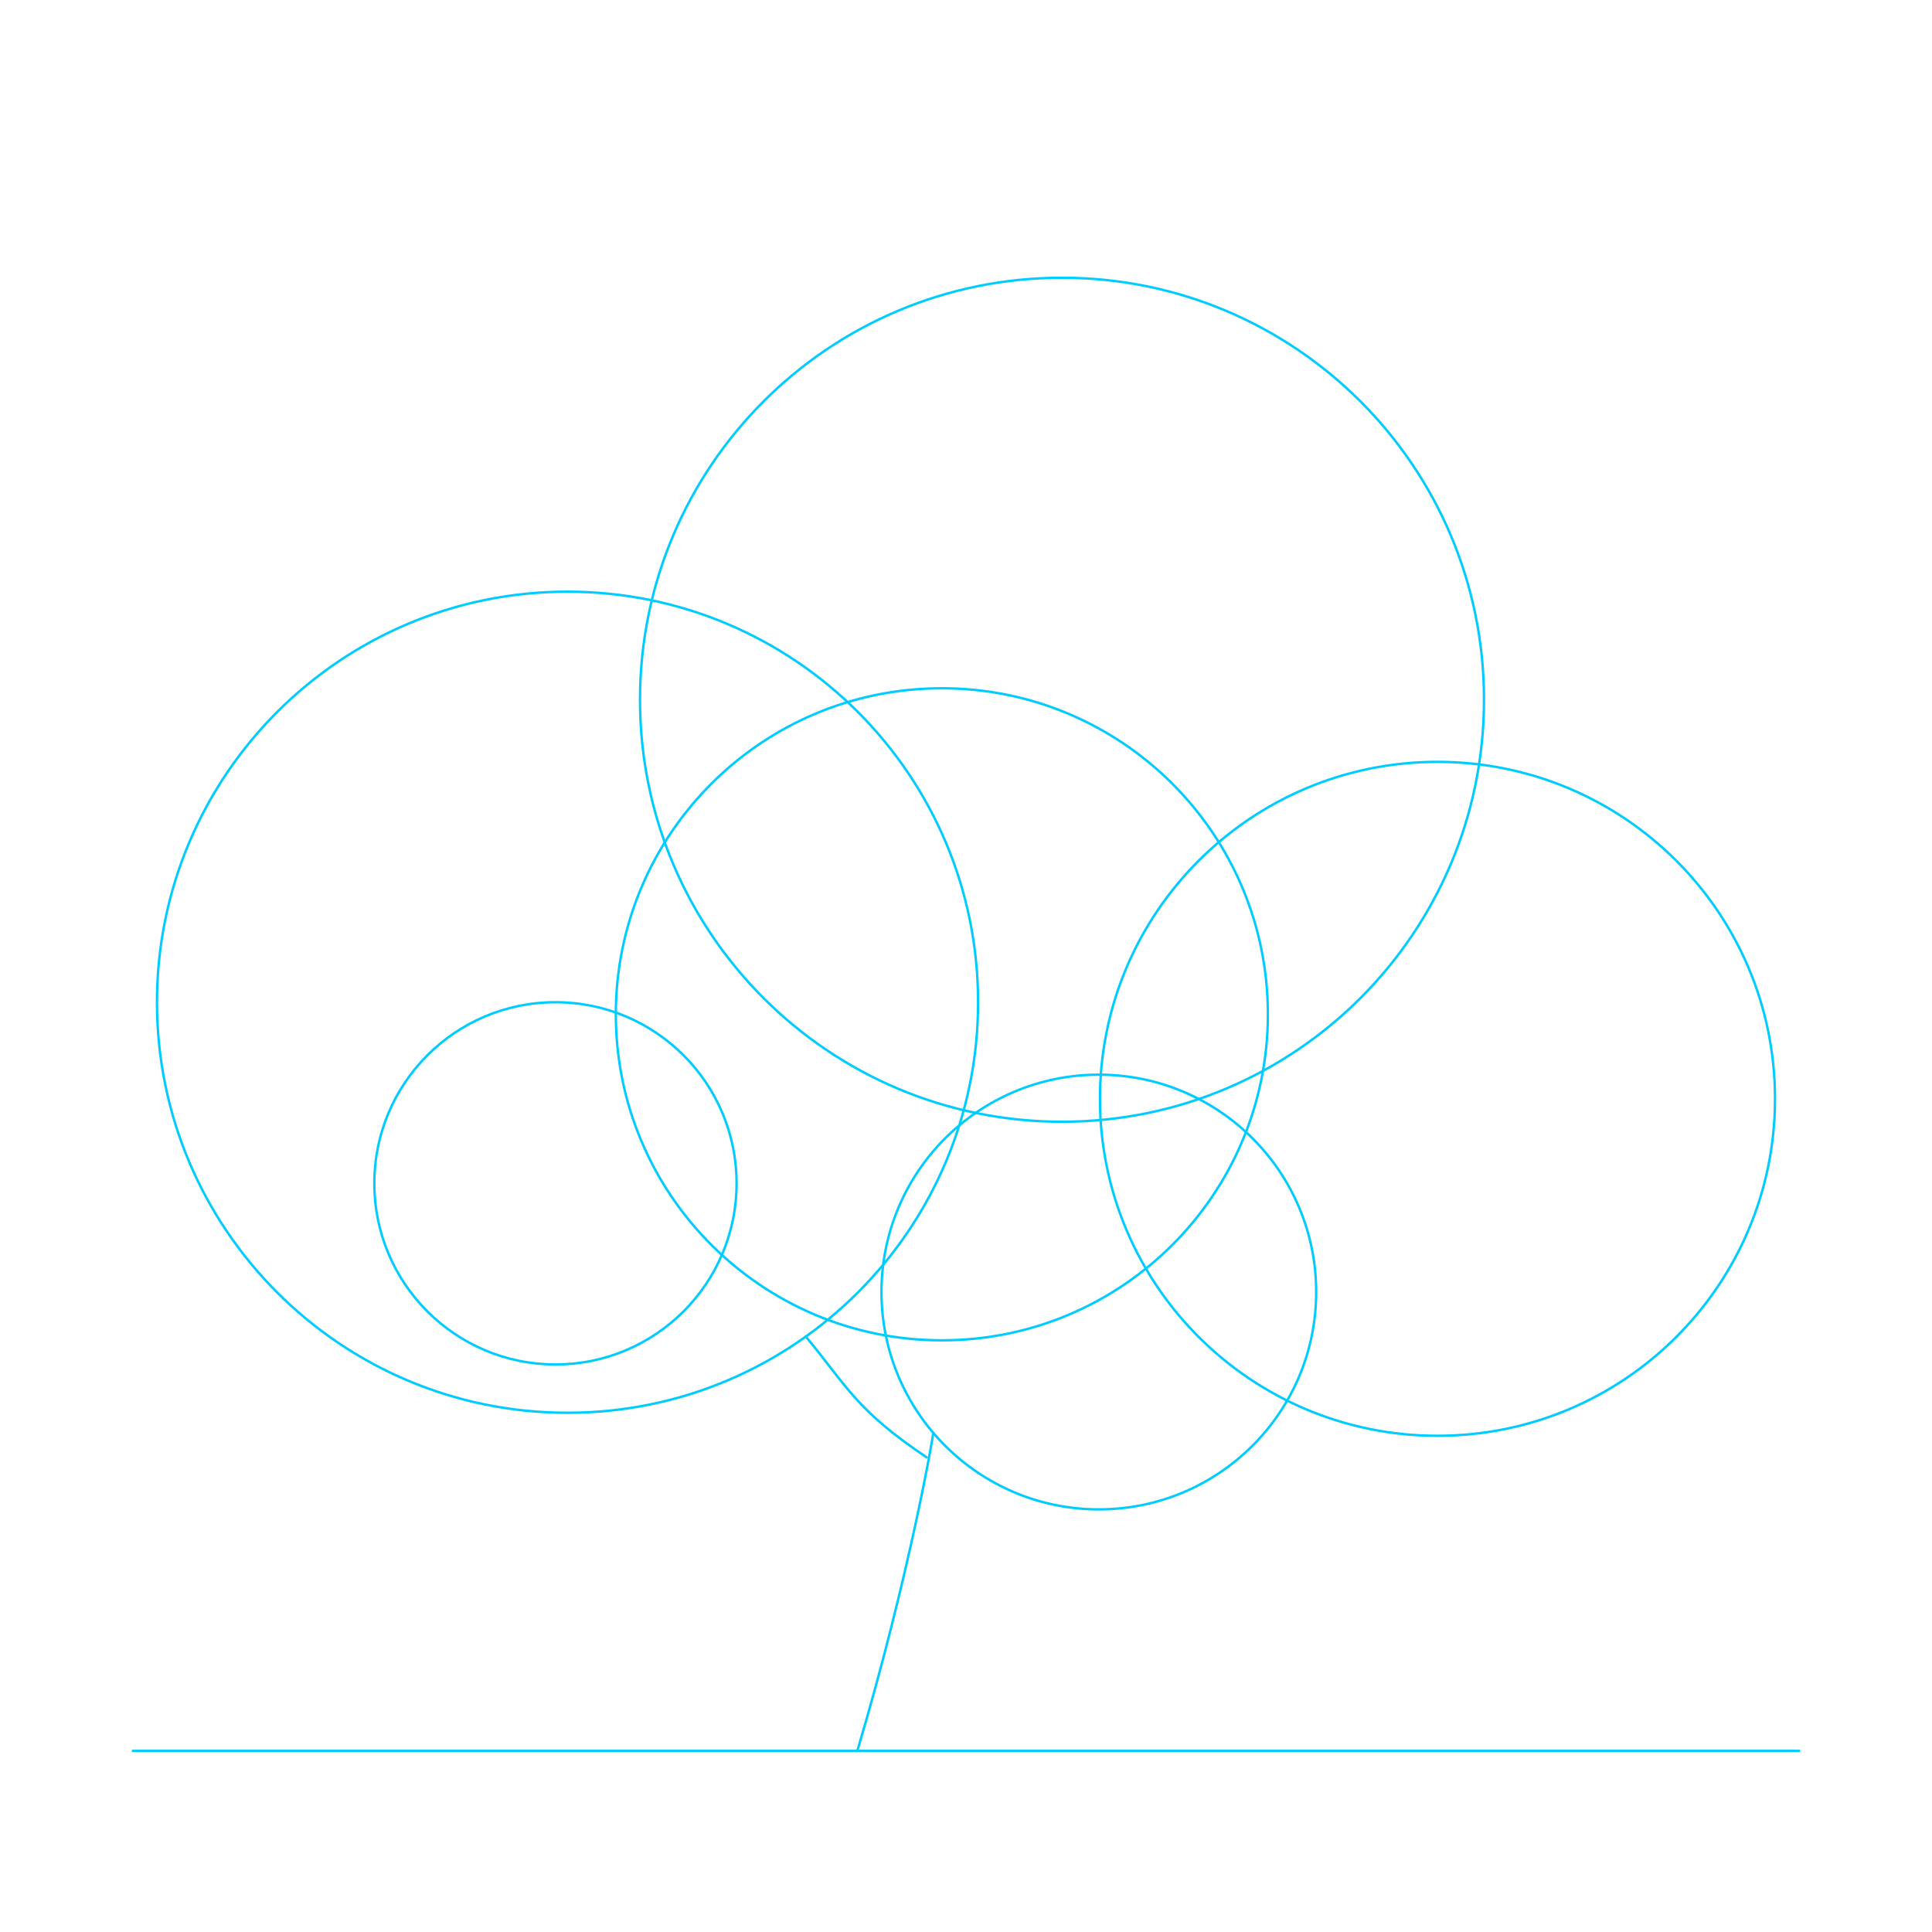
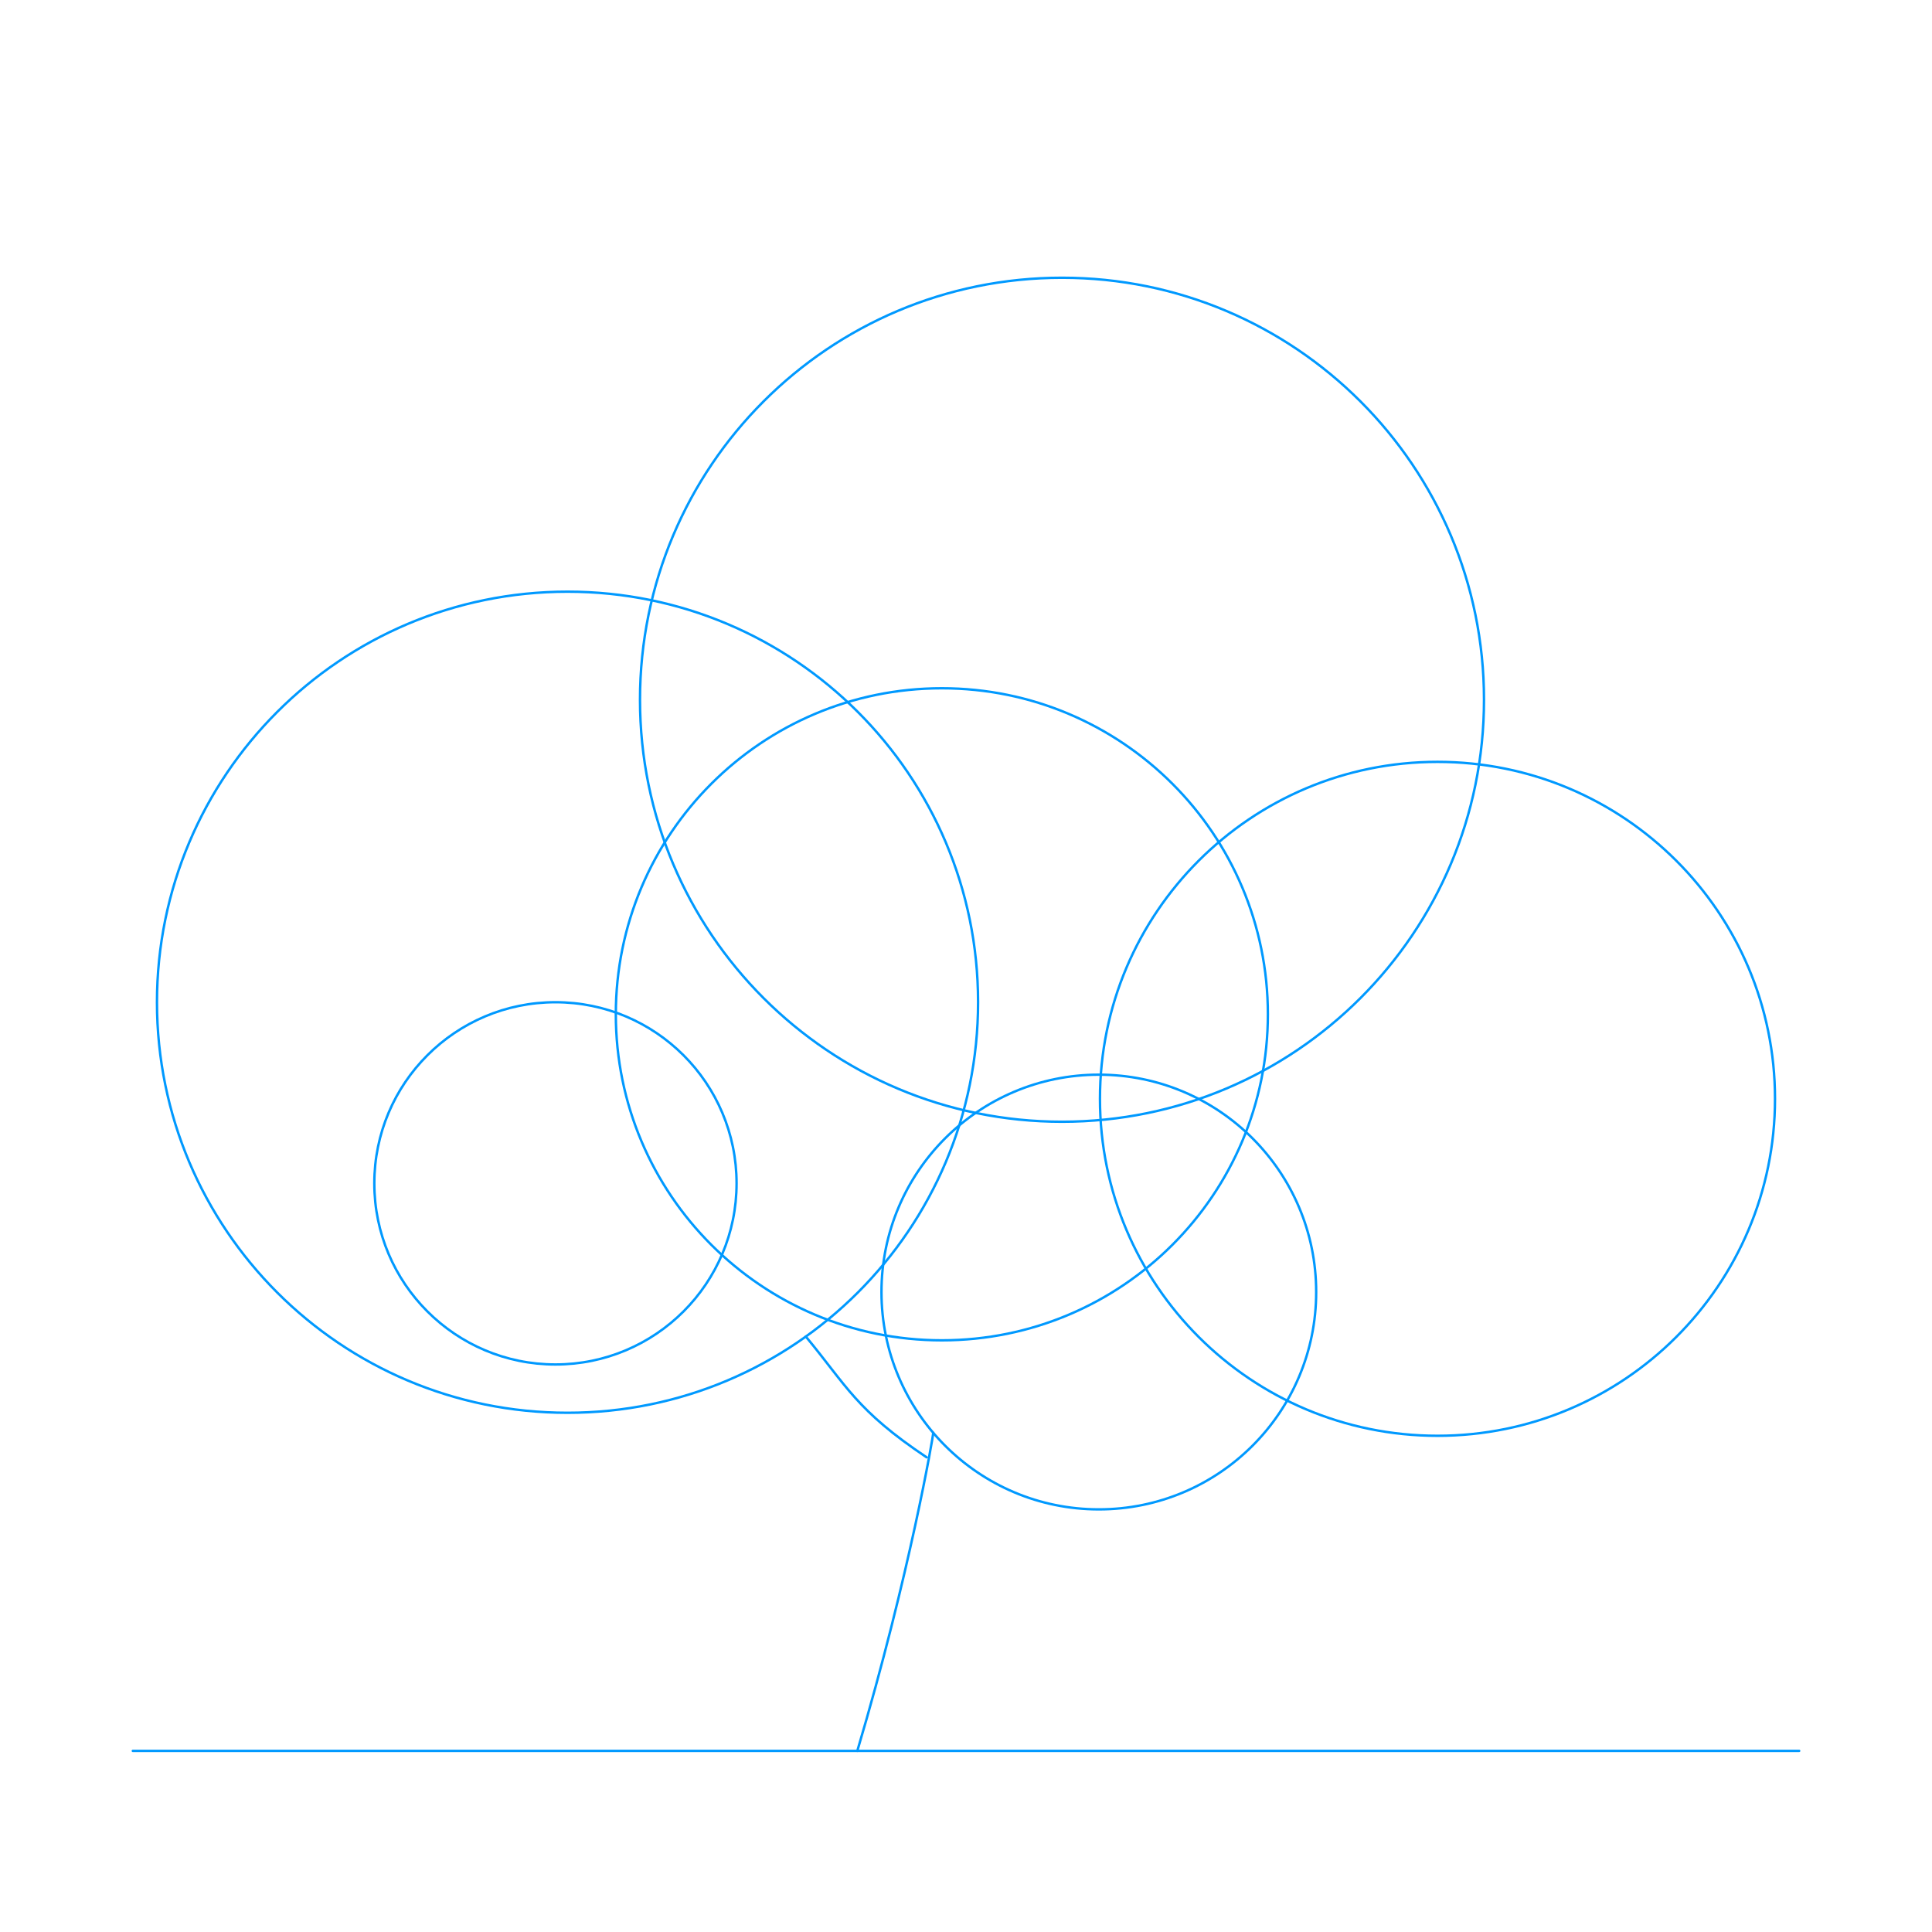
<svg xmlns="http://www.w3.org/2000/svg" width="80" height="80" viewBox="0 0 80 80" version="1.1" id="svg1" xml:space="preserve">
  <defs id="defs1" />
  <g id="layer2">
-     <path style="display:inline;fill:none;stroke:#00ccff;stroke-width:0.1;stroke-linecap:round" d="m 5.5,72.5 h 69" id="path1" />
-     <path id="path5" style="display:inline;fill:none;stroke:#00ccff;stroke-width:0.1;stroke-linecap:round" d="m 40.5,41.5 a 17,17 0 0 1 -17,17 17,17 0 0 1 -17,-17 17,17 0 0 1 17,-17 17,17 0 0 1 17,17 z m 32.999,4 A 13.976,13.953 0 0 1 59.523,59.453 13.976,13.953 0 0 1 45.547,45.5 13.976,13.953 0 0 1 59.523,31.547 13.976,13.953 0 0 1 73.499,45.5 Z M 61.449,28.975 A 17.474,17.474 0 0 1 43.975,46.449 17.474,17.474 0 0 1 26.501,28.975 17.474,17.474 0 0 1 43.975,11.501 17.474,17.474 0 0 1 61.449,28.975 Z" />
-     <path id="path7" style="display:inline;fill:none;stroke:#00ccff;stroke-width:0.1;stroke-linecap:round" d="M 52.5,42 A 13.5,13.5 0 0 1 39,55.5 13.5,13.5 0 0 1 25.5,42 13.5,13.5 0 0 1 39,28.5 13.5,13.5 0 0 1 52.5,42 Z" />
-     <path id="path6" style="display:inline;fill:none;stroke:#00ccff;stroke-width:0.1;stroke-linecap:round" d="M 30.5,49 A 7.5,7.5 0 0 1 23,56.5 7.5,7.5 0 0 1 15.5,49 7.5,7.5 0 0 1 23,41.5 7.5,7.5 0 0 1 30.5,49 Z m 24,4.5 a 9,9 0 0 1 -9,9 9,9 0 0 1 -9,-9 9,9 0 0 1 9,-9 9,9 0 0 1 9,9 z" />
-     <path id="path9" style="display:inline;fill:none;stroke:#00ccff;stroke-width:0.1;stroke-linecap:round" d="m 33.367,55.343 c 1.702,2.056 2.09,3.051 5,5 M 35.5,72.5 c 2.173,-7.33 3.151,-13.082 3.144,-13.17" />
+     <path style="display:inline;fill:none;stroke:#0099ff;stroke-width:0.1;stroke-linecap:round;stroke-opacity:1" d="m 5.5,72.5 h 69" id="path1" />
+     <path id="path5" style="display:inline;fill:none;stroke:#0099ff;stroke-width:0.1;stroke-linecap:round;stroke-opacity:1" d="m 40.5,41.5 a 17,17 0 0 1 -17,17 17,17 0 0 1 -17,-17 17,17 0 0 1 17,-17 17,17 0 0 1 17,17 z m 32.999,4 A 13.976,13.953 0 0 1 59.523,59.453 13.976,13.953 0 0 1 45.547,45.5 13.976,13.953 0 0 1 59.523,31.547 13.976,13.953 0 0 1 73.499,45.5 Z M 61.449,28.975 A 17.474,17.474 0 0 1 43.975,46.449 17.474,17.474 0 0 1 26.501,28.975 17.474,17.474 0 0 1 43.975,11.501 17.474,17.474 0 0 1 61.449,28.975 Z" />
+     <path id="path7" style="display:inline;fill:none;stroke:#0099ff;stroke-width:0.1;stroke-linecap:round;stroke-opacity:1" d="M 52.5,42 A 13.5,13.5 0 0 1 39,55.5 13.5,13.5 0 0 1 25.5,42 13.5,13.5 0 0 1 39,28.5 13.5,13.5 0 0 1 52.5,42 Z" />
+     <path id="path6" style="display:inline;fill:none;stroke:#0099ff;stroke-width:0.1;stroke-linecap:round;stroke-opacity:1" d="M 30.5,49 A 7.5,7.5 0 0 1 23,56.5 7.5,7.5 0 0 1 15.5,49 7.5,7.5 0 0 1 23,41.5 7.5,7.5 0 0 1 30.5,49 Z m 24,4.5 a 9,9 0 0 1 -9,9 9,9 0 0 1 -9,-9 9,9 0 0 1 9,-9 9,9 0 0 1 9,9 z" />
+     <path id="path9" style="display:inline;fill:none;stroke:#0099ff;stroke-width:0.1;stroke-linecap:round;stroke-opacity:1" d="m 33.367,55.343 c 1.702,2.056 2.09,3.051 5,5 M 35.5,72.5 c 2.173,-7.33 3.151,-13.082 3.144,-13.17" />
  </g>
</svg>
